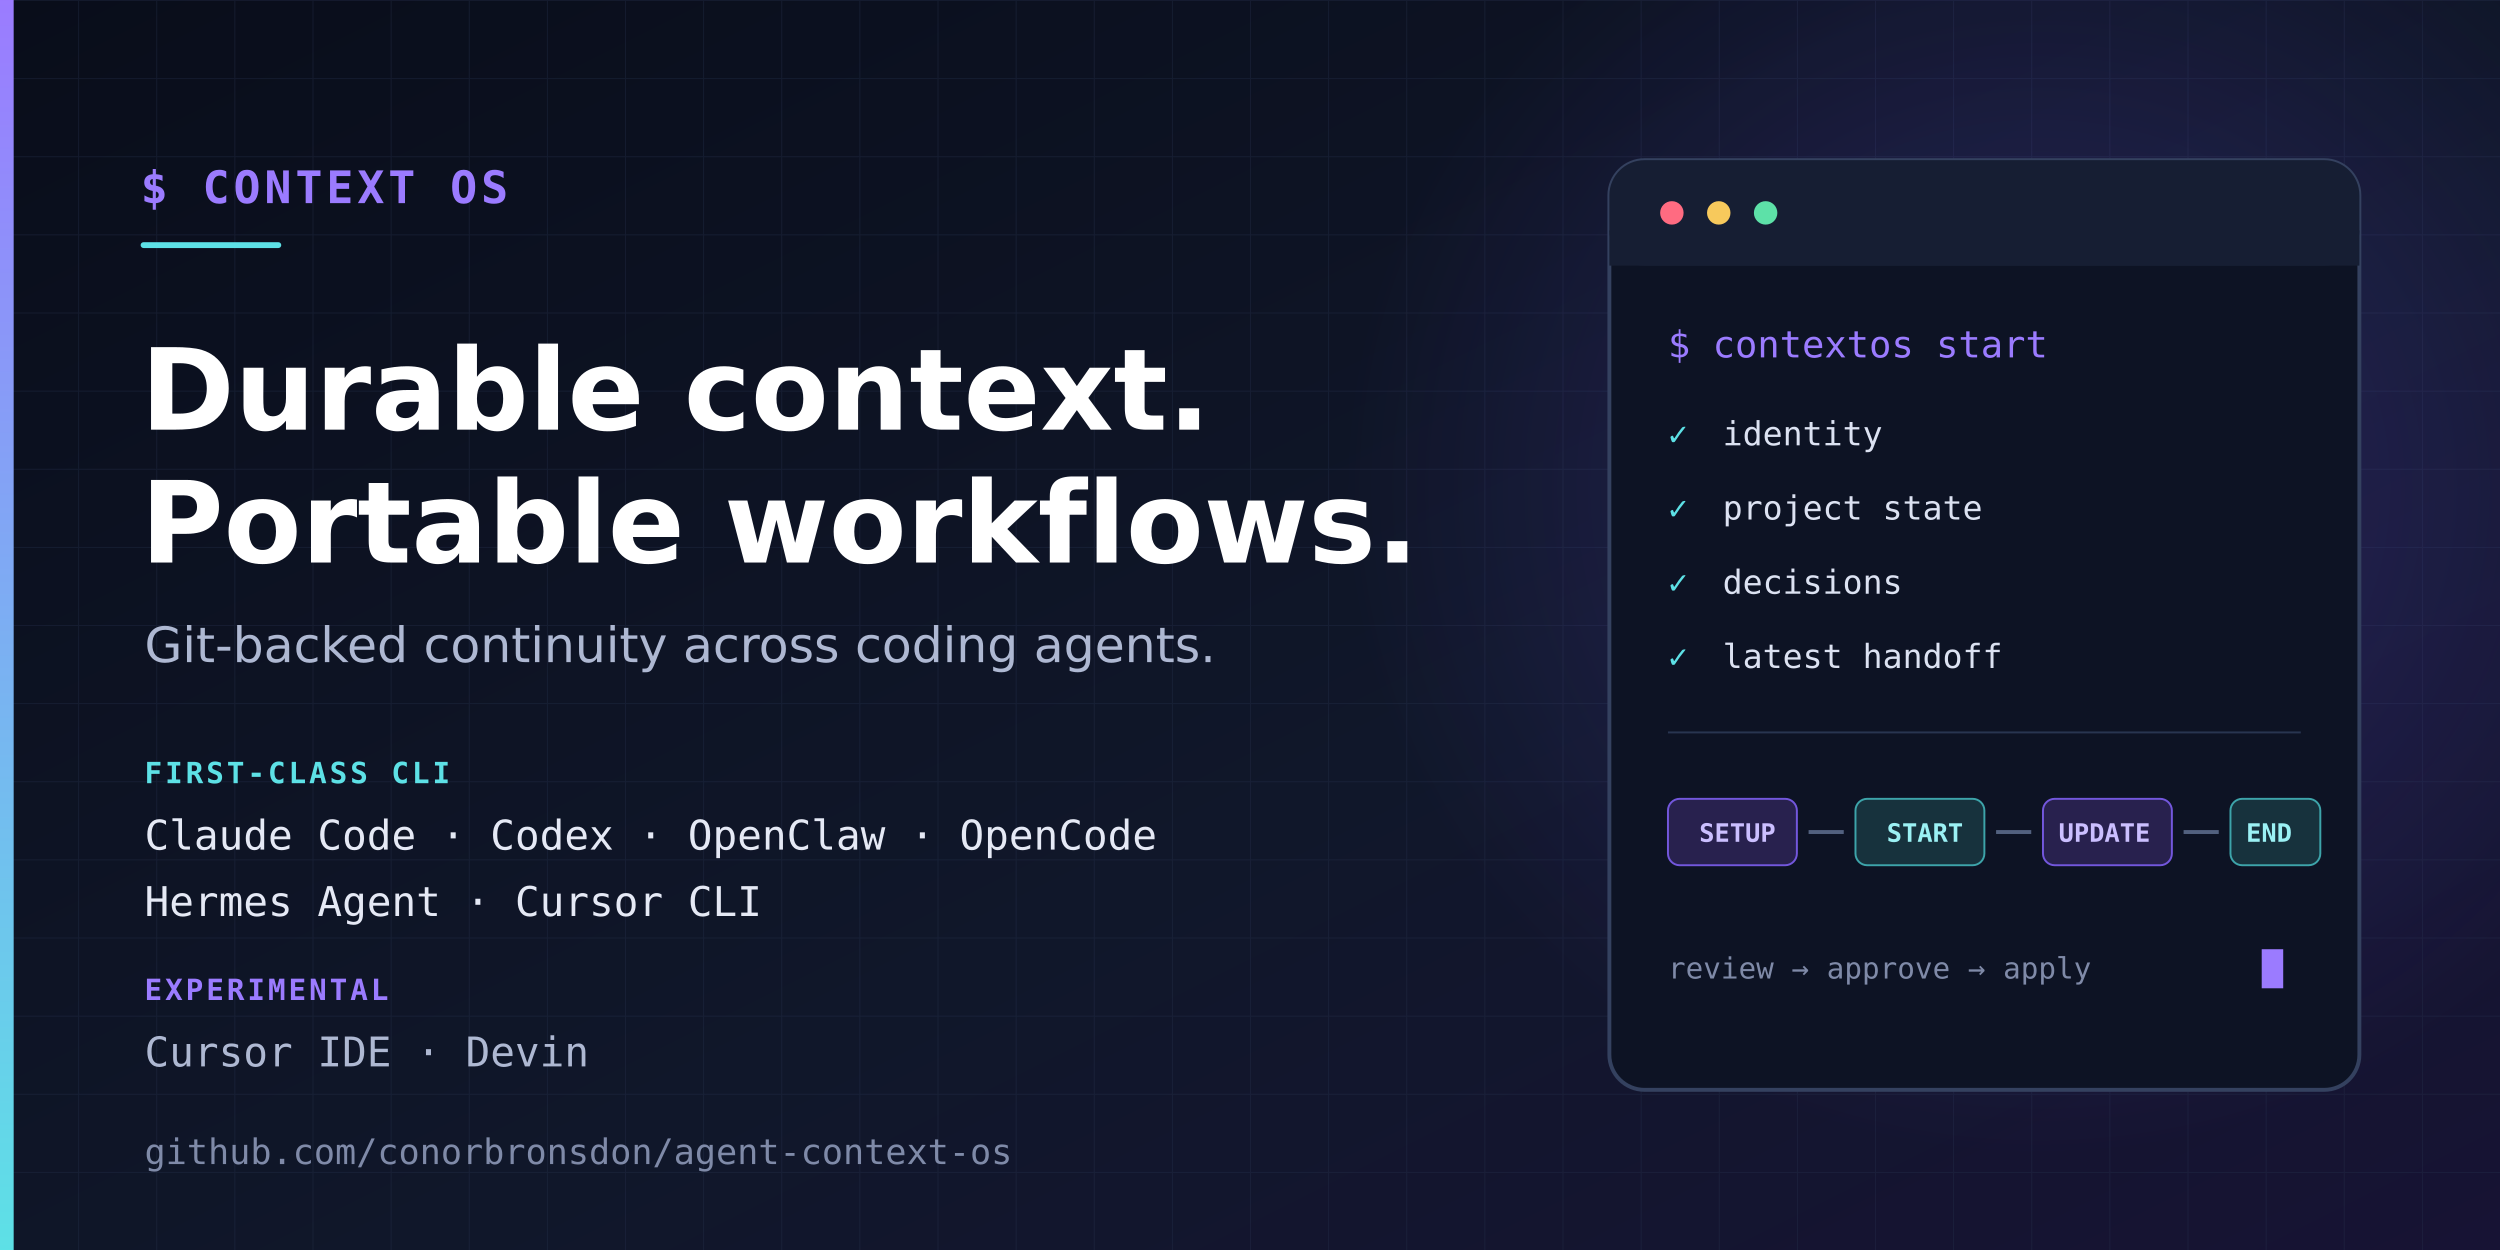
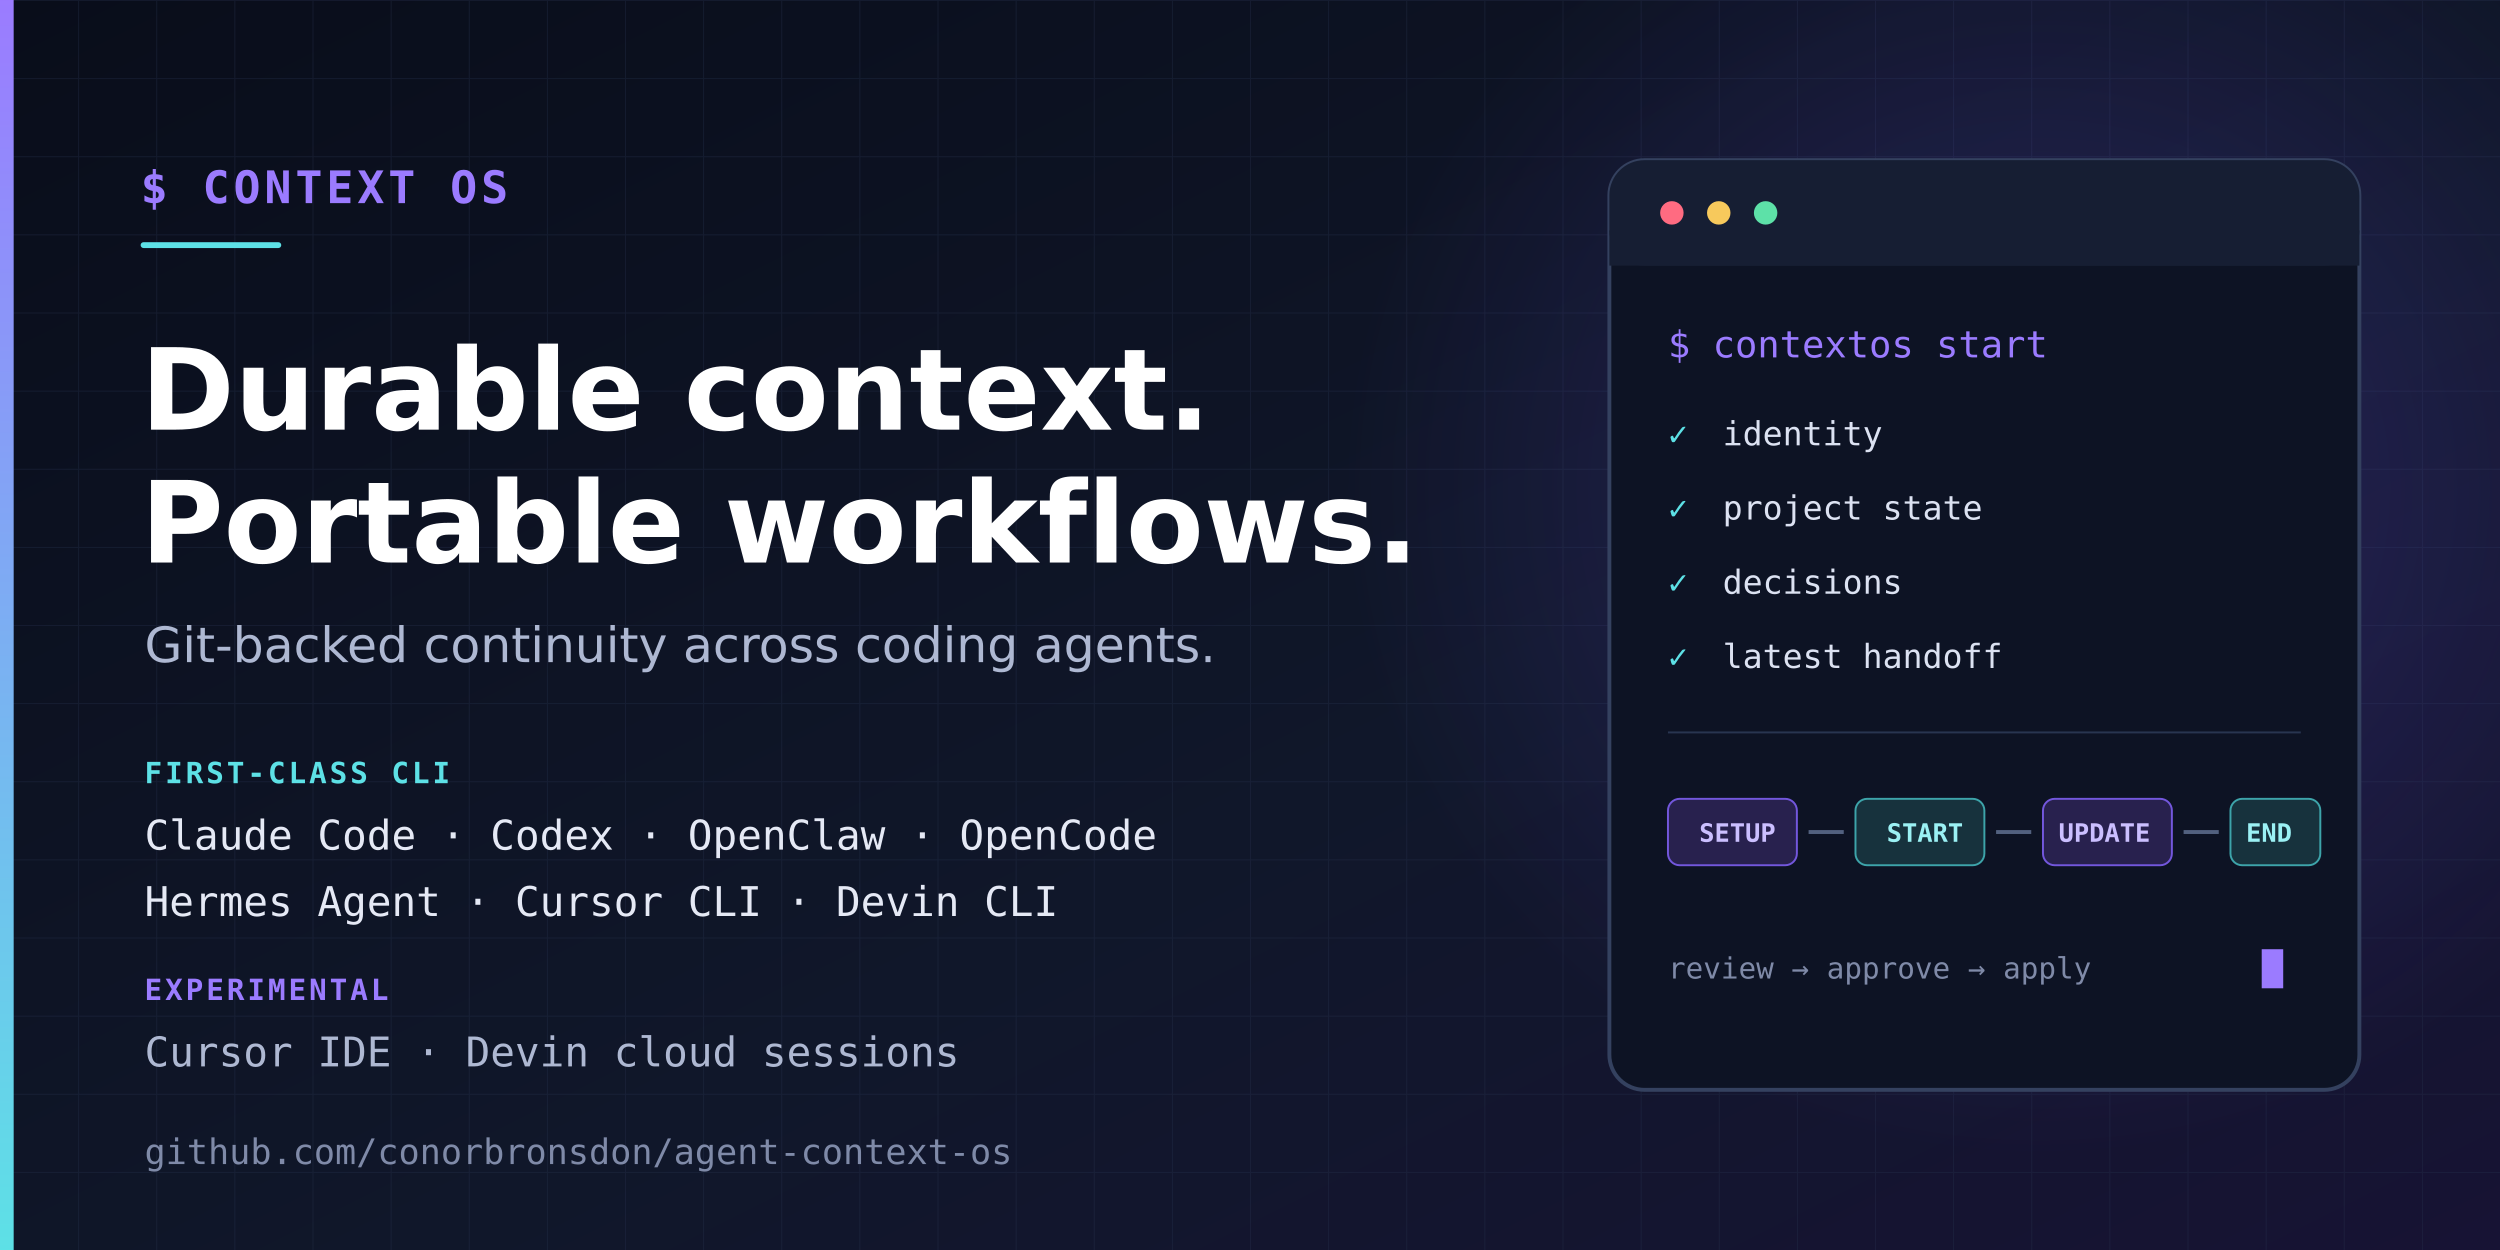
<svg xmlns="http://www.w3.org/2000/svg" viewBox="0 0 1280 640" width="1280" height="640">
  <defs>
    <linearGradient id="background" x1="0" y1="0" x2="1" y2="1">
      <stop offset="0%" stop-color="#090d1a" />
      <stop offset="58%" stop-color="#10172a" />
      <stop offset="100%" stop-color="#171334" />
    </linearGradient>
    <linearGradient id="accent" x1="0" y1="0" x2="0" y2="1">
      <stop offset="0%" stop-color="#9b7bff" />
      <stop offset="100%" stop-color="#5de1e6" />
    </linearGradient>
    <radialGradient id="glow" cx="50%" cy="50%" r="50%">
      <stop offset="0%" stop-color="#7658ff" stop-opacity="0.24" />
      <stop offset="100%" stop-color="#7658ff" stop-opacity="0" />
    </radialGradient>
    <pattern id="grid" width="40" height="40" patternUnits="userSpaceOnUse">
      <path d="M 40 0 L 0 0 0 40" fill="none" stroke="#26314c" stroke-width="1" />
    </pattern>
  </defs>
  <rect width="1280" height="640" fill="url(#background)" />
  <rect width="1280" height="640" fill="url(#grid)" opacity="0.34" />
  <ellipse cx="1045" cy="250" rx="360" ry="340" fill="url(#glow)" />
  <rect width="7" height="640" fill="url(#accent)" />
  <g font-family="DejaVu Sans Mono, monospace">
    <text x="72" y="104" font-size="23" font-weight="700" letter-spacing="2" fill="#9b7bff">$ CONTEXT OS</text>
    <rect x="72" y="124" width="72" height="3" rx="1.5" fill="#5de1e6" />
  </g>
  <g font-family="DejaVu Sans, sans-serif">
    <text x="72" y="220" font-size="58" font-weight="700" fill="#ffffff">Durable context.</text>
    <text x="72" y="288" font-size="58" font-weight="700" fill="#ffffff">Portable workflows.</text>
    <text x="74" y="339" font-size="25" fill="#aeb8d2">Git-backed continuity across coding agents.</text>
  </g>
  <g font-family="DejaVu Sans Mono, monospace">
    <text x="74" y="401" font-size="15" font-weight="700" letter-spacing="1.5" fill="#5de1e6">FIRST-CLASS CLI</text>
    <text x="74" y="435" font-size="21" fill="#e5e9f5">Claude Code · Codex · OpenClaw · OpenCode</text>
-     <text x="74" y="469" font-size="21" fill="#e5e9f5">Hermes Agent · Cursor CLI</text>
+     <text x="74" y="469" font-size="21" fill="#e5e9f5">Hermes Agent · Cursor CLI · Devin CLI</text>
    <text x="74" y="512" font-size="15" font-weight="700" letter-spacing="1.5" fill="#9b7bff">EXPERIMENTAL</text>
-     <text x="74" y="546" font-size="21" fill="#aeb8d2">Cursor IDE · Devin</text>
+     <text x="74" y="546" font-size="21" fill="#aeb8d2">Cursor IDE · Devin cloud sessions</text>
    <text x="74" y="596" font-size="18" fill="#7f8aa8">github.com/conorbronsdon/agent-context-os</text>
  </g>
  <g>
    <rect x="824" y="82" width="384" height="476" rx="18" fill="#0d1324" stroke="#34415f" stroke-width="2" />
    <rect x="824" y="82" width="384" height="54" rx="18" fill="#161e33" />
    <rect x="824" y="118" width="384" height="18" fill="#161e33" />
    <circle cx="856" cy="109" r="6" fill="#ff6b81" />
    <circle cx="880" cy="109" r="6" fill="#f7c95c" />
    <circle cx="904" cy="109" r="6" fill="#5de1a8" />
    <g font-family="DejaVu Sans Mono, monospace">
      <text x="854" y="183" font-size="19" fill="#9b7bff">$ contextos start</text>
      <text x="854" y="228" font-size="17" fill="#5de1e6">✓</text>
      <text x="882" y="228" font-size="17" fill="#dce2f2">identity</text>
      <text x="854" y="266" font-size="17" fill="#5de1e6">✓</text>
      <text x="882" y="266" font-size="17" fill="#dce2f2">project state</text>
      <text x="854" y="304" font-size="17" fill="#5de1e6">✓</text>
      <text x="882" y="304" font-size="17" fill="#dce2f2">decisions</text>
      <text x="854" y="342" font-size="17" fill="#5de1e6">✓</text>
      <text x="882" y="342" font-size="17" fill="#dce2f2">latest handoff</text>
      <line x1="854" y1="375" x2="1178" y2="375" stroke="#283550" />
      <g font-size="13" font-weight="700">
        <rect x="854" y="409" width="66" height="34" rx="6" fill="#28214e" stroke="#7357dd" />
        <text x="870" y="431" fill="#cbbfff">SETUP</text>
        <path d="M 926 426 H 944" stroke="#52617f" stroke-width="2" />
        <rect x="950" y="409" width="66" height="34" rx="6" fill="#17323d" stroke="#3da4aa" />
        <text x="966" y="431" fill="#9bf1f4">START</text>
        <path d="M 1022 426 H 1040" stroke="#52617f" stroke-width="2" />
        <rect x="1046" y="409" width="66" height="34" rx="6" fill="#28214e" stroke="#7357dd" />
        <text x="1054" y="431" fill="#cbbfff">UPDATE</text>
        <path d="M 1118 426 H 1136" stroke="#52617f" stroke-width="2" />
        <rect x="1142" y="409" width="46" height="34" rx="6" fill="#17323d" stroke="#3da4aa" />
        <text x="1150" y="431" fill="#9bf1f4">END</text>
      </g>
      <text x="854" y="501" font-size="15" fill="#7f8aa8">review → approve → apply</text>
      <rect x="1158" y="486" width="11" height="20" fill="#9b7bff" />
    </g>
  </g>
</svg>
